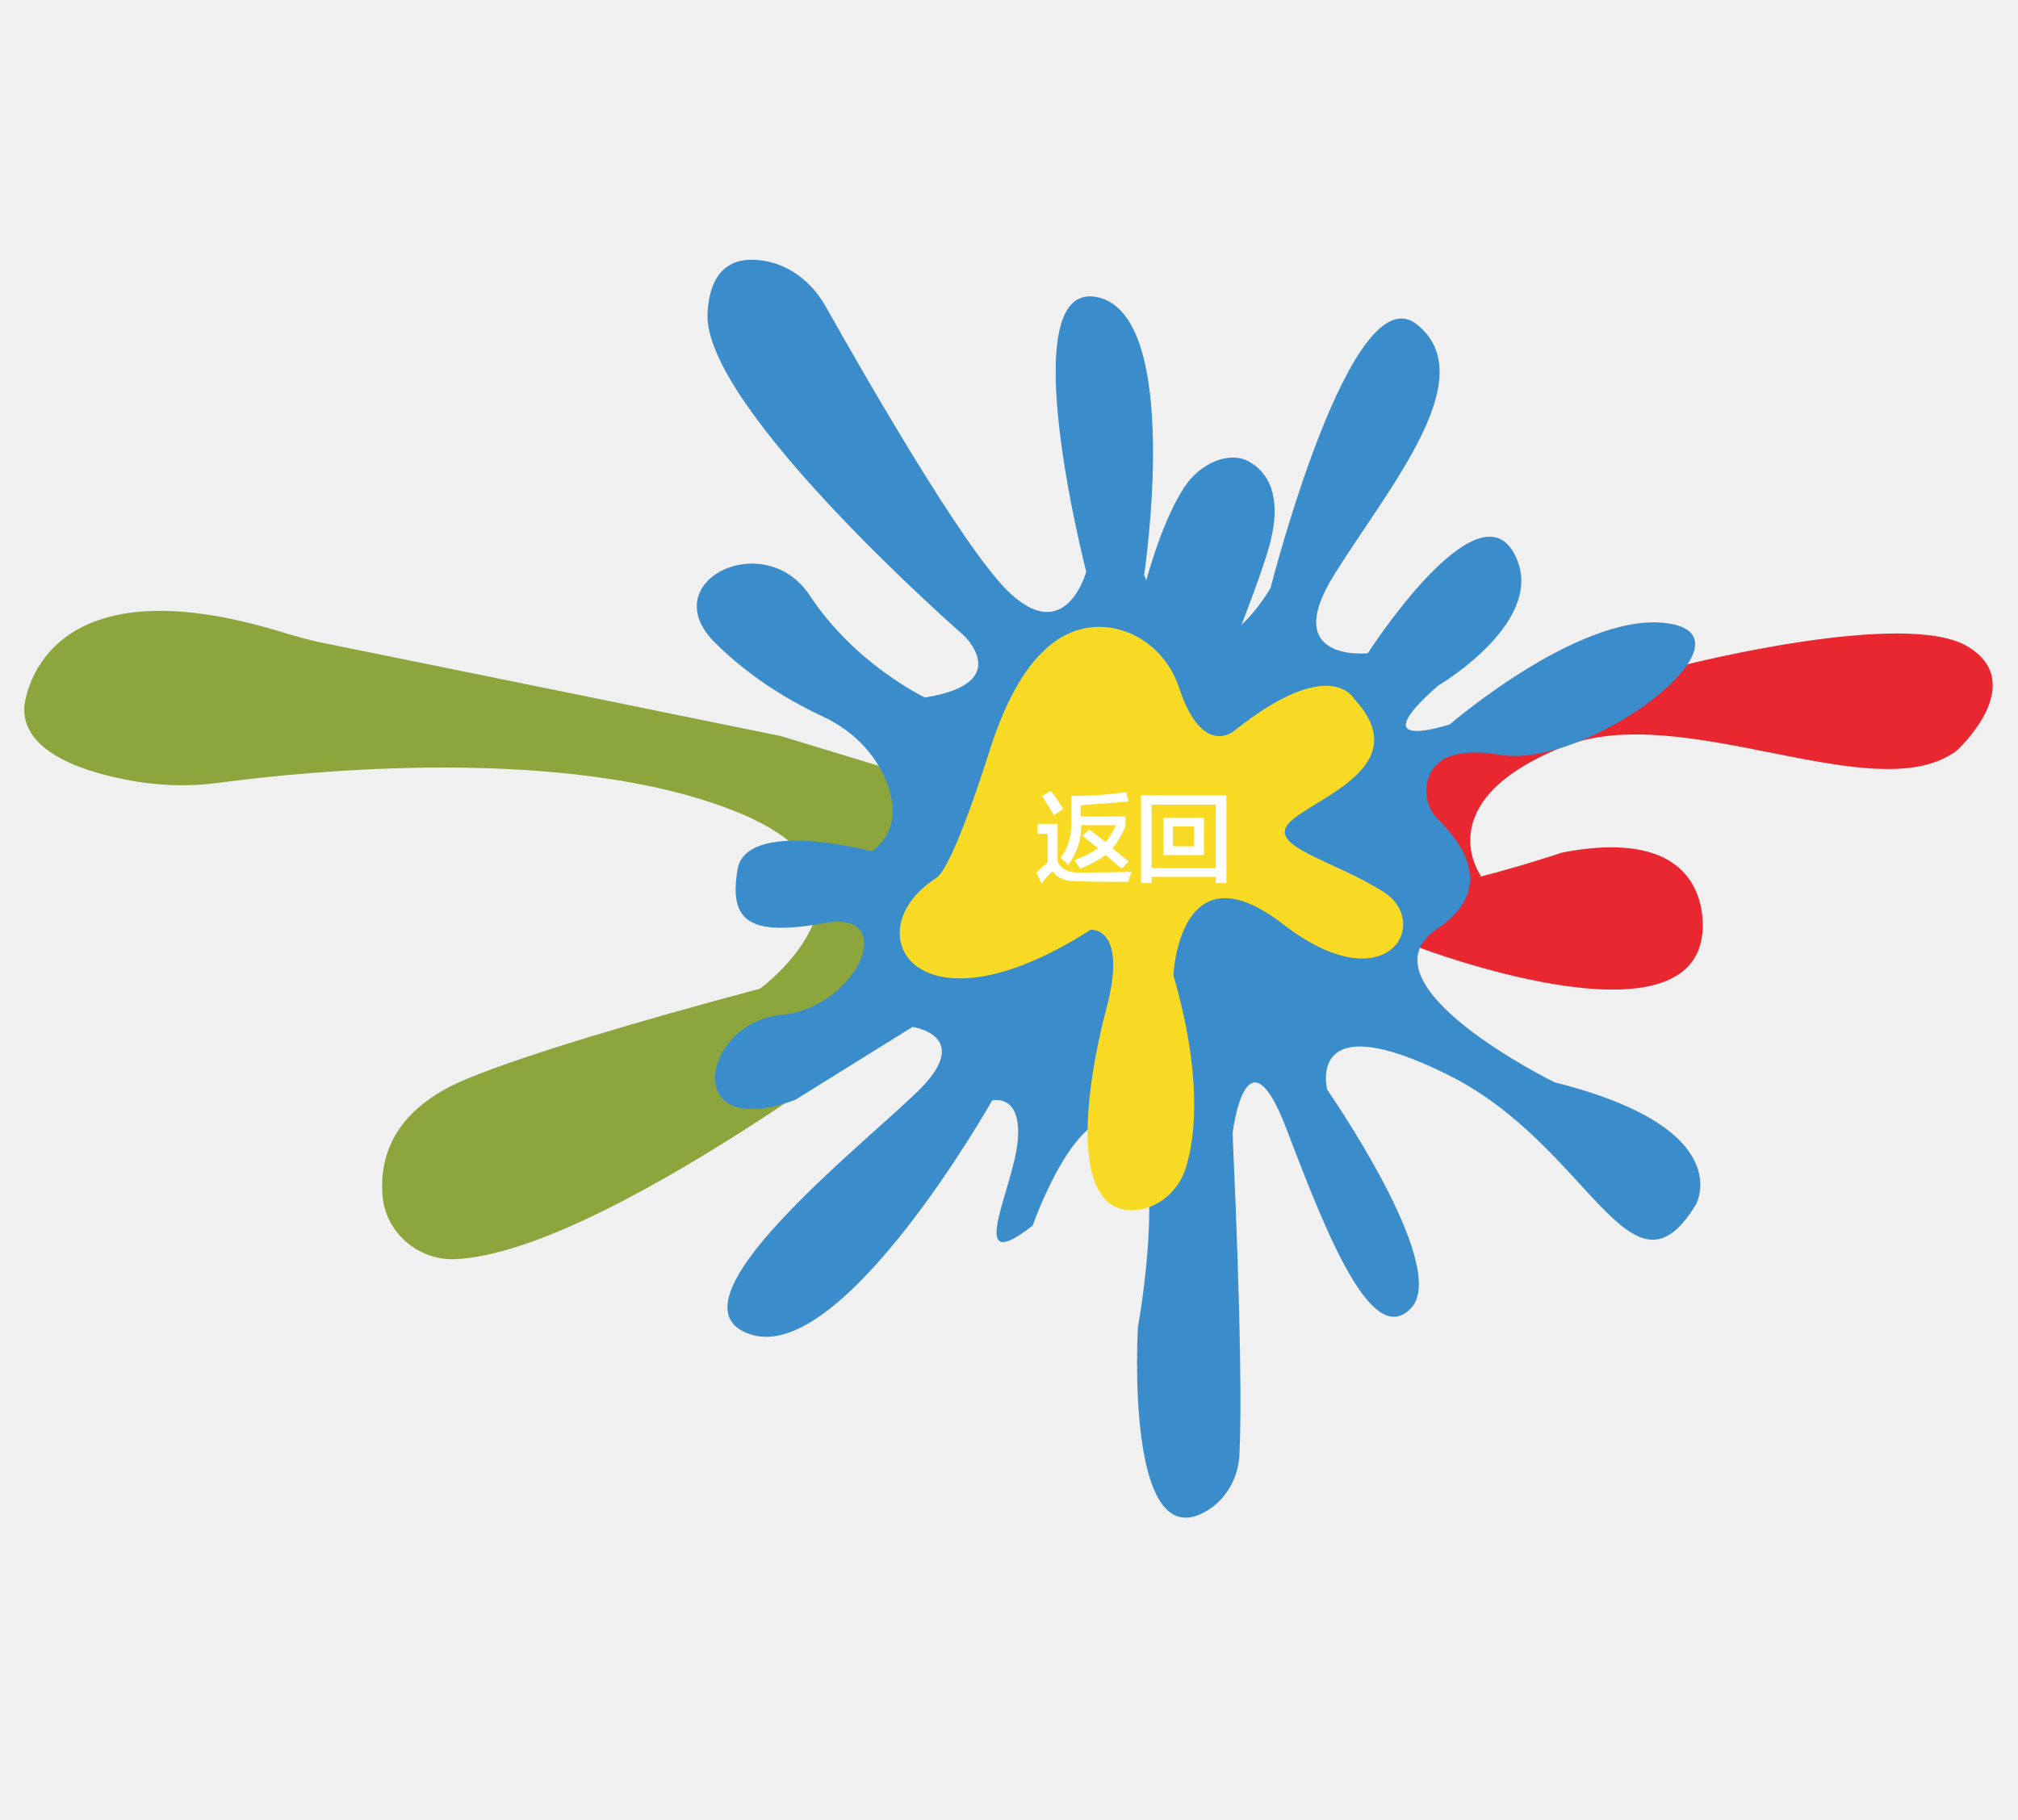
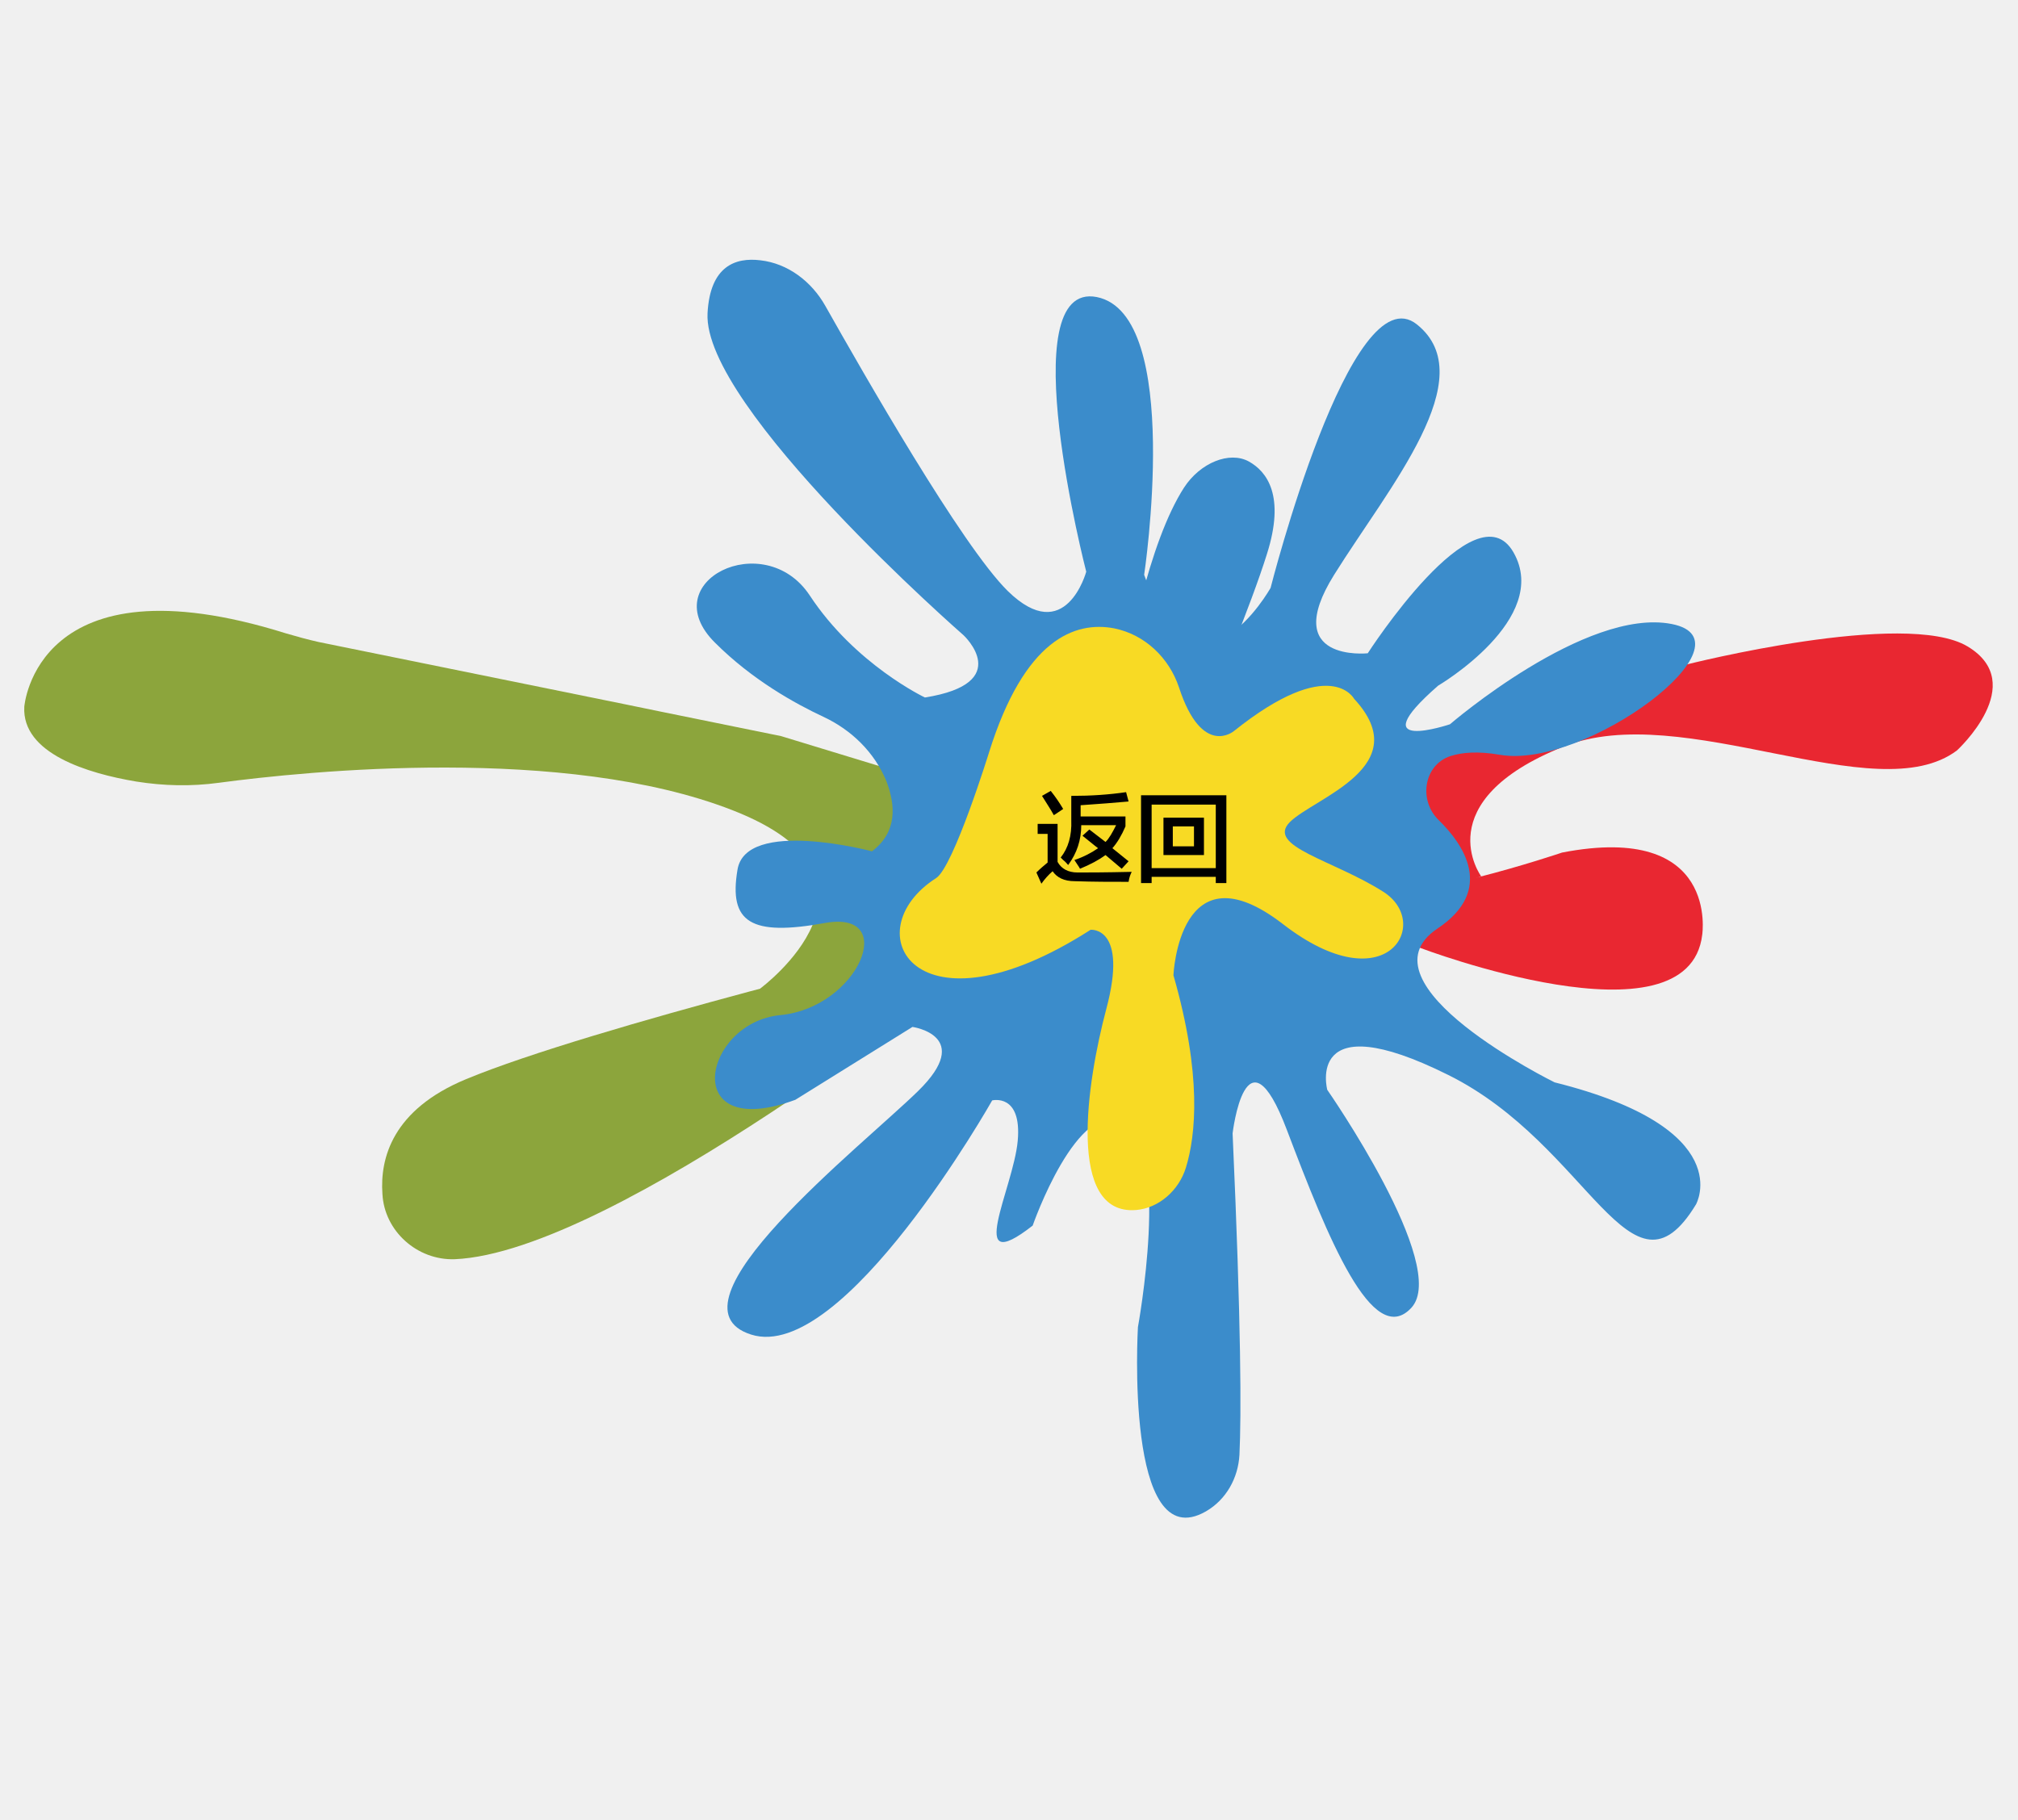
<svg xmlns="http://www.w3.org/2000/svg" version="1.1" id="Layer_1" x="0px" y="0px" width="324px" height="292.2px" viewBox="0 0 324 292.2" style="enable-background:new 0 0 324 292.2;" xml:space="preserve">
  <style type="text/css">
	.st0{fill:#E92731;}
	.st1{fill:#3B8CCB;}
	.st2{fill:#8CA53C;}
	.st3{fill:#F8DA24;}
	.st4{fill:none;}
- 	.st5{fill:#FFFFFF;}
</style>
  <path class="st0" d="M237.8,140.7c0,0-8.8-12,13.2-20.8c19.2-7.7,50.2,10.4,63.2,0.6c0,0,11.7-10.7,1.7-16.7  c-10-6-45.1,2.9-45.1,2.9l-49.2,16.7l0.9,23.6L237.8,140.7z" />
  <path class="st0" d="M228,152.2c0,0,43.1,16.4,45.3-2.1c0,0,2.8-18.1-22.5-13.2c0,0-25.3,8.6-33.6,6.3l-0.1,8.9L228,152.2z" />
  <path class="st1" d="M175.6,147.6c0,0,3.4-52,14.5-69.3c2.6-4,7.3-5.9,10.4-4.2c2.9,1.6,5.9,5.5,2.9,14.9c-5,16-23.5,57.2-23.5,57.2  L175.6,147.6z" />
  <path class="st2" d="M122.1,158.7c0,0,23.8-17.6-4.5-28.6c-26.9-10.5-68.3-6.3-82.5-4.4c-4.4,0.6-8.8,0.5-13.2-0.2  c-7.8-1.3-18.4-4.5-18-12c0,0,1.8-24.4,42-11.8c1.7,0.5,3.5,1,5.3,1.4l49.2,10c8.2,1.7,0,0,25,5.1l38.7,11.8c7.2,2.1-9.4,8-8.6,15.4  C156.4,152.8,122.9,172.1,122.1,158.7z" />
  <path class="st2" d="M155.2,156c0,0-56.5,45.1-82.2,46.2c-6,0.2-11.3-4.5-11.6-10.5c-0.4-5.7,1.6-13.5,13.4-18.4  c20.2-8.4,76-21.9,76-21.9L155.2,156z" />
  <path class="st1" d="M272.3,193.4c0,0,6.9-12.2-22.7-19.6c0,0-32.1-15.8-18.8-24.7c9.3-6.2,4.1-13.6,0.2-17.4  c-3.3-3.2-2.4-8.9,1.9-10.3c1.9-0.6,4.4-0.8,7.9-0.2c13.8,2.4,41.4-18.3,27.6-21c-13.8-2.7-35.6,16.1-35.6,16.1s-14.6,4.9-1.9-6.2  c0,0,18.2-10.7,12.1-21.4s-23.4,16.2-23.4,16.2s-14.2,1.5-5.4-12.6c8.8-14.1,23.9-31.7,13.3-40.2S204,94.4,204,94.4  s-11.9,21.2-20.3-2.1c0,0,6.3-41.8-7.6-44.6c-13.8-2.7-1.7,44.1-1.7,44.1s-3.3,12.2-12.6,3.1c-7.4-7.3-23.2-35-29.3-45.8  c-2.2-3.9-6-6.8-10.4-7.3c-4-0.5-8.1,0.9-8.5,8.5c-0.8,15.1,41.1,51.7,41.1,51.7s8.3,7.7-6.2,10c0,0-11.2-5.3-18.5-16.4  c-7.3-11-25.1-2.2-15.2,7.6c6,6,12.9,9.8,17.4,11.9c4.5,2.1,8.2,5.7,10.1,10.3c1.5,3.9,1.8,8.2-2.3,11.3c0,0-20.3-5.4-21.6,3  c-1.4,8.4,2.1,10.7,14.1,8.5c11.9-2.1,5.3,13.6-7.2,14.8s-16.3,20.5,2.4,13.6l18.8-11.7c0,0,10,1.4,0.9,10.3  c-9.1,8.9-41.6,34.4-26.8,39.1c14.8,4.7,38.7-37.6,38.7-37.6s4.8-1.2,4.1,6.5s-8.6,22.2,2.4,13.6c0,0,7.2-20.7,14.7-16.6  s2.2,32.9,2.2,32.9s-2.2,37.1,10.9,29.6c3.3-1.9,5.2-5.4,5.4-9.1c0.3-6.3,0.3-20.5-1.1-51.6c0,0,2.1-18,8.7-0.6s13.8,35.3,20,28.6  c6.2-6.7-13.5-35-13.5-35s-3.7-13.9,19.4-2.4C255.3,183.9,261.8,210.7,272.3,193.4z" />
  <path class="st3" d="M190.4,187.5c1.6-5.2,2.6-14.9-2-30.9c0,0,0.9-21.1,17.6-8.2c16.7,12.9,24-0.2,16.1-5.2  c-8-5.1-18.9-7.3-15-11.2c3.9-3.9,20.4-8.9,10.3-19.8c0,0-3.8-7.2-19.3,5.2c0,0-5.1,4.3-8.8-7c-1.6-4.8-5.5-8.5-10.4-9.5  c-6.3-1.2-14.4,1.7-20.1,19.9c0,0-5.7,18.4-8.5,20.2c-13.3,8.5-3.4,26.4,24.8,8.3c0,0,6.1-0.6,2.5,12.8c-3.1,11.7-6.4,33.1,4.8,32.2  C186.1,194,189.3,191.1,190.4,187.5z" />
  <g>
    <rect x="166.1" y="127.6" class="st4" width="49.1" height="24.5" />
-     <path class="st5" d="M167.2,141.9l-0.8-1.8c0.6-0.6,1.2-1.1,1.8-1.6v-4.6h-1.6v-1.6h3.2v6.1c0.6,1.1,1.7,1.7,3.2,1.7   c1.5,0,4.4,0,8.7-0.1c-0.2,0.4-0.4,0.9-0.5,1.6c-2.8,0-5.7,0-8.6-0.1c-1.8,0-2.9-0.6-3.6-1.6C168.3,140.5,167.7,141.2,167.2,141.9z    M169.2,130.9c-0.6-1.1-1.3-2.1-1.9-3.1l1.4-0.8c0.8,1,1.4,1.9,2,2.9L169.2,130.9z M173.4,139.5c-0.2-0.4-0.6-0.9-0.9-1.4   c1.5-0.5,2.8-1.2,3.8-1.9c-0.8-0.6-1.6-1.3-2.5-2l1.1-1l2.6,2c0.6-0.6,1.1-1.5,1.7-2.7h-5.6c0,2.4-0.7,4.5-2.1,6.4   c-0.2-0.2-0.4-0.5-0.8-0.8c-0.2-0.2-0.3-0.3-0.4-0.4c1.2-1.5,1.8-3.5,1.7-6v-3.9c3.2,0,6.1-0.2,8.8-0.6l0.4,1.5   c-2.2,0.2-4.8,0.4-7.7,0.6v1.8h7.2v1.6c-0.6,1.4-1.3,2.6-2.1,3.5l2.6,2.1l-1.1,1.2l-2.6-2.2C176.4,138.1,175.1,138.8,173.4,139.5z" />
-     <path class="st5" d="M183.2,141.8v-14.1h13.7v14.1h-1.7v-1h-10.3v1H183.2z M184.9,129.2v10.2h10.3v-10.2H184.9z M186.8,137.3v-6   h6.5v6H186.8z M188.3,132.7v3.2h3.4v-3.2H188.3z" />
+     <path d="M167.2,141.9l-0.8-1.8c0.6-0.6,1.2-1.1,1.8-1.6v-4.6h-1.6v-1.6h3.2v6.1c0.6,1.1,1.7,1.7,3.2,1.7c1.5,0,4.4,0,8.7-0.1   c-0.2,0.4-0.4,0.9-0.5,1.6c-2.8,0-5.7,0-8.6-0.1c-1.8,0-2.9-0.6-3.6-1.6C168.3,140.5,167.7,141.2,167.2,141.9z M169.2,130.9   c-0.6-1.1-1.3-2.1-1.9-3.1l1.4-0.8c0.8,1,1.4,1.9,2,2.9L169.2,130.9z M173.4,139.5c-0.2-0.4-0.6-0.9-0.9-1.4   c1.5-0.5,2.8-1.2,3.8-1.9c-0.8-0.6-1.6-1.3-2.5-2l1.1-1l2.6,2c0.6-0.6,1.1-1.5,1.7-2.7h-5.6c0,2.4-0.7,4.5-2.1,6.4   c-0.2-0.2-0.4-0.5-0.8-0.8c-0.2-0.2-0.3-0.3-0.4-0.4c1.2-1.5,1.8-3.5,1.7-6v-3.9c3.2,0,6.1-0.2,8.8-0.6l0.4,1.5   c-2.2,0.2-4.8,0.4-7.7,0.6v1.8h7.2v1.6c-0.6,1.4-1.3,2.6-2.1,3.5l2.6,2.1l-1.1,1.2l-2.6-2.2C176.4,138.1,175.1,138.8,173.4,139.5z" />
+     <path d="M183.2,141.8v-14.1h13.7v14.1h-1.7v-1h-10.3v1H183.2z M184.9,129.2v10.2h10.3v-10.2H184.9z M186.8,137.3v-6h6.5v6H186.8z    M188.3,132.7v3.2h3.4v-3.2H188.3z" />
  </g>
  <g>
</g>
  <g>
</g>
  <g>
</g>
  <g>
</g>
  <g>
</g>
  <g>
</g>
</svg>
